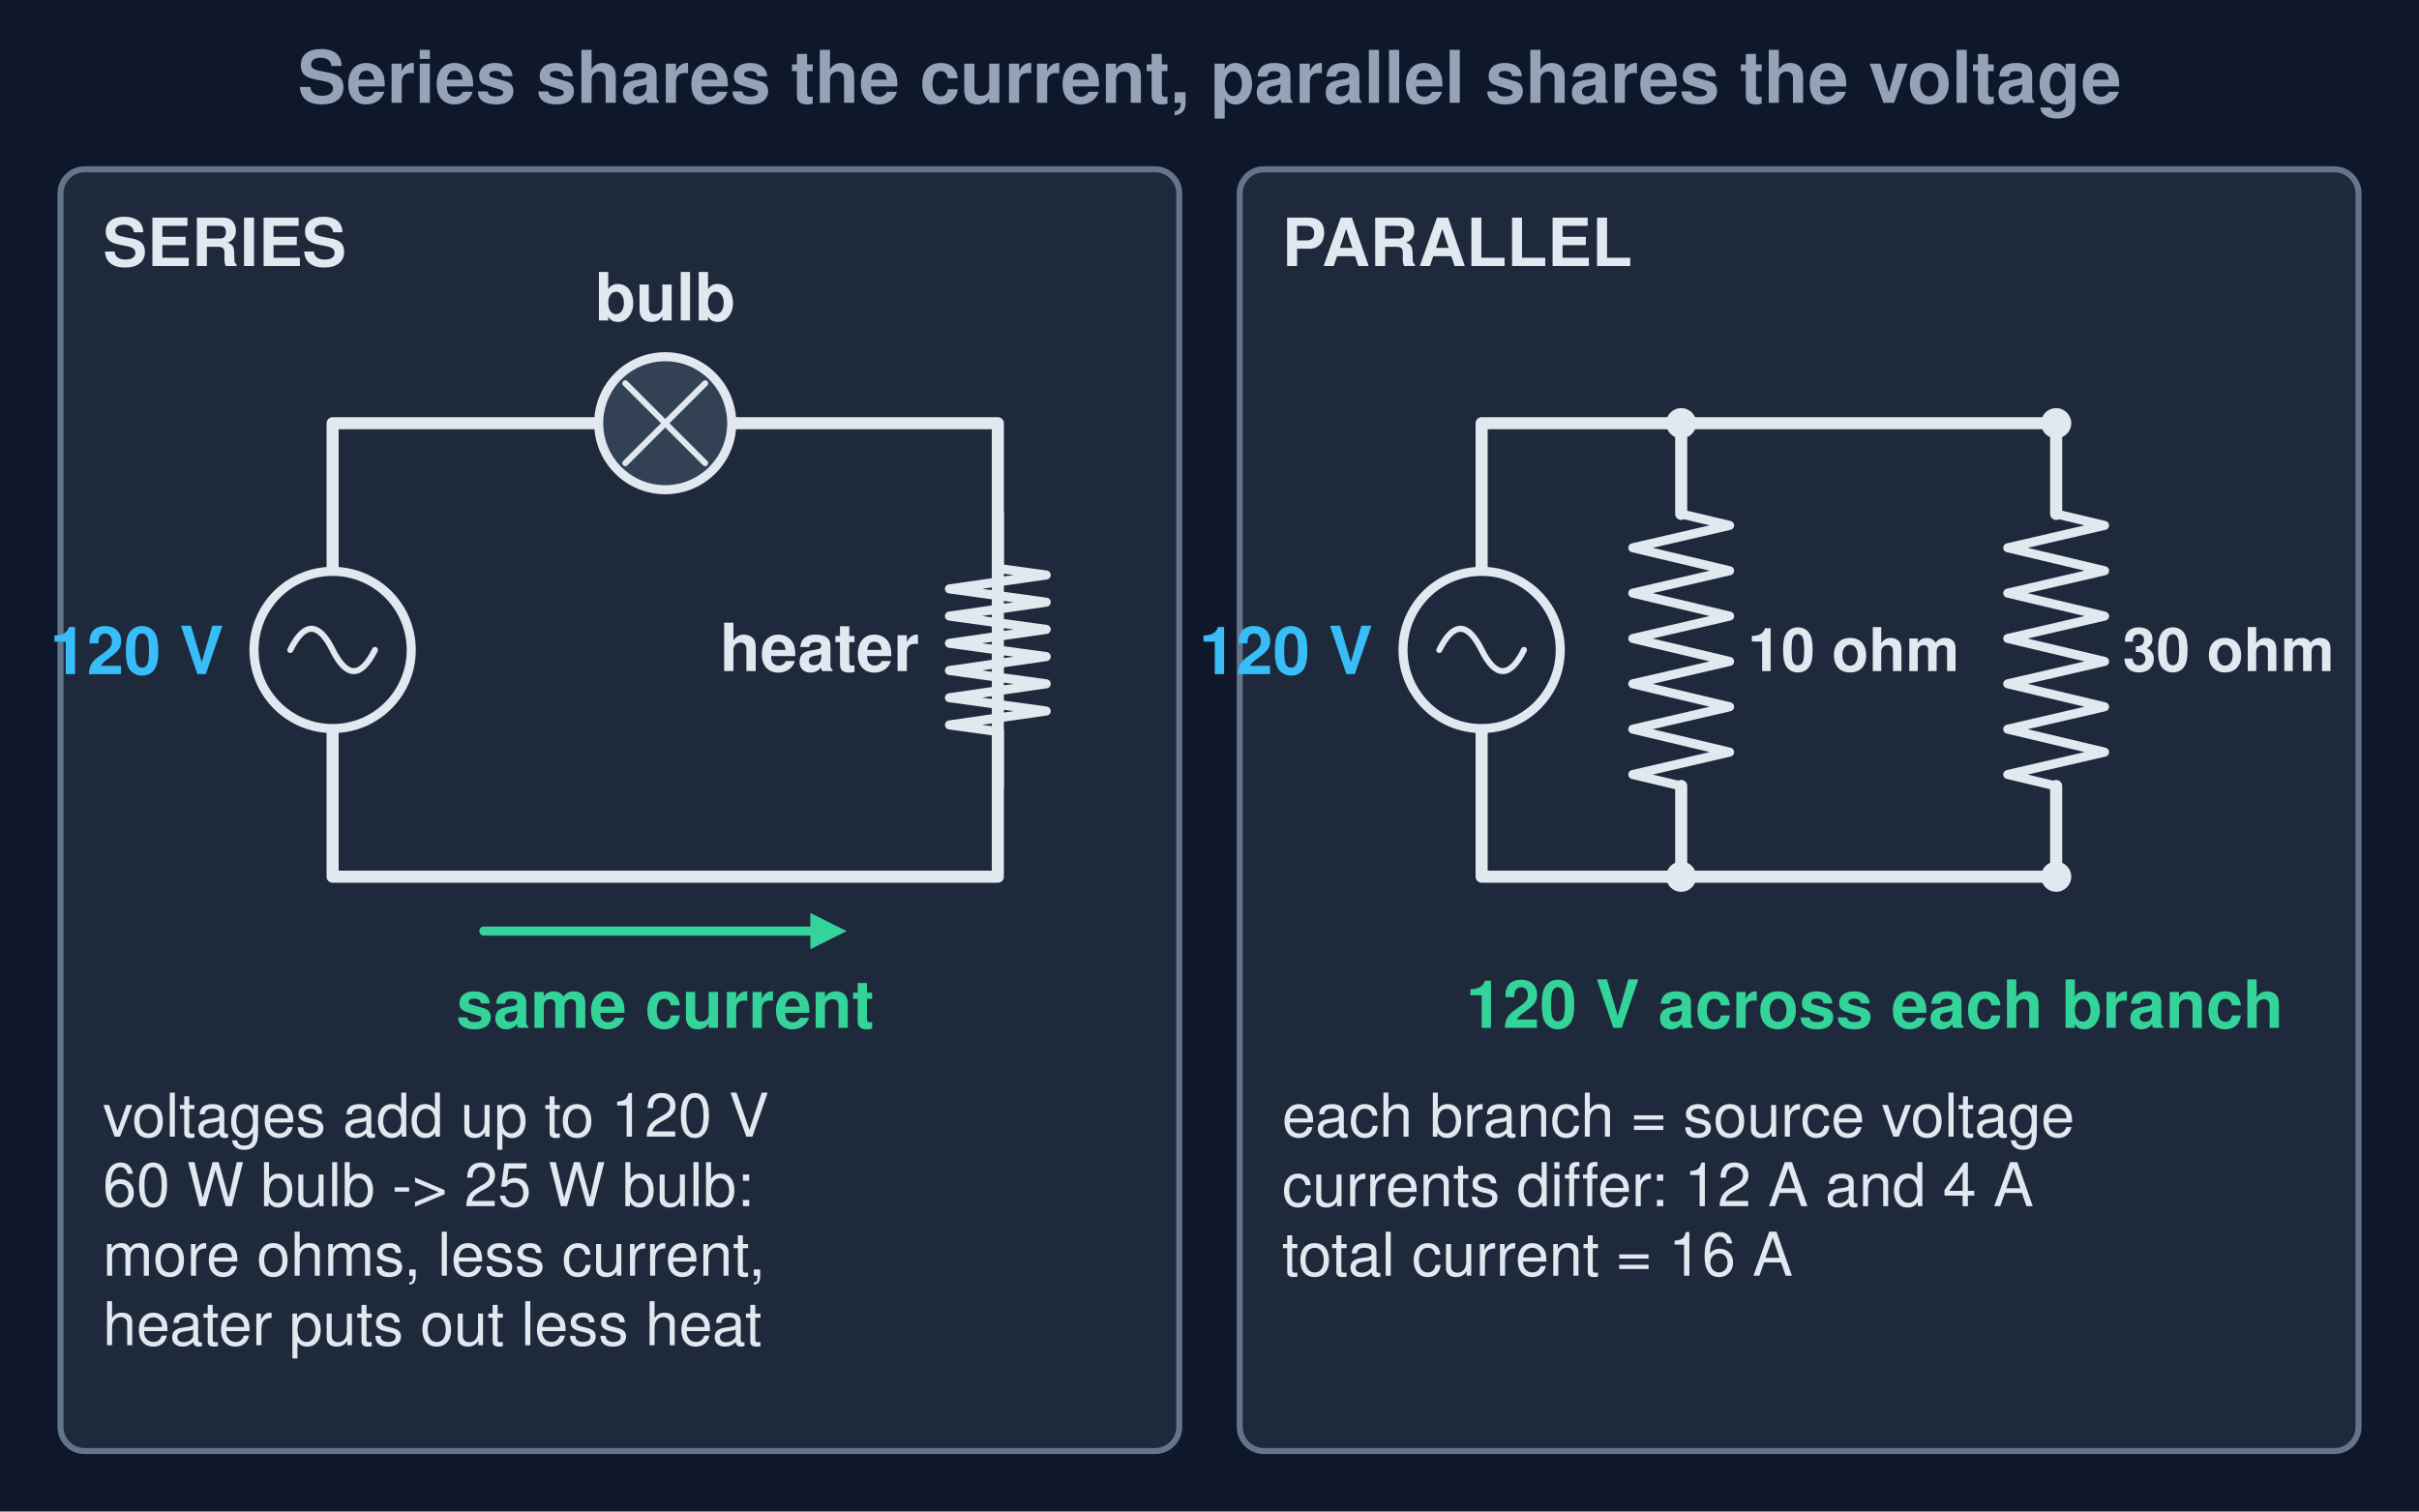
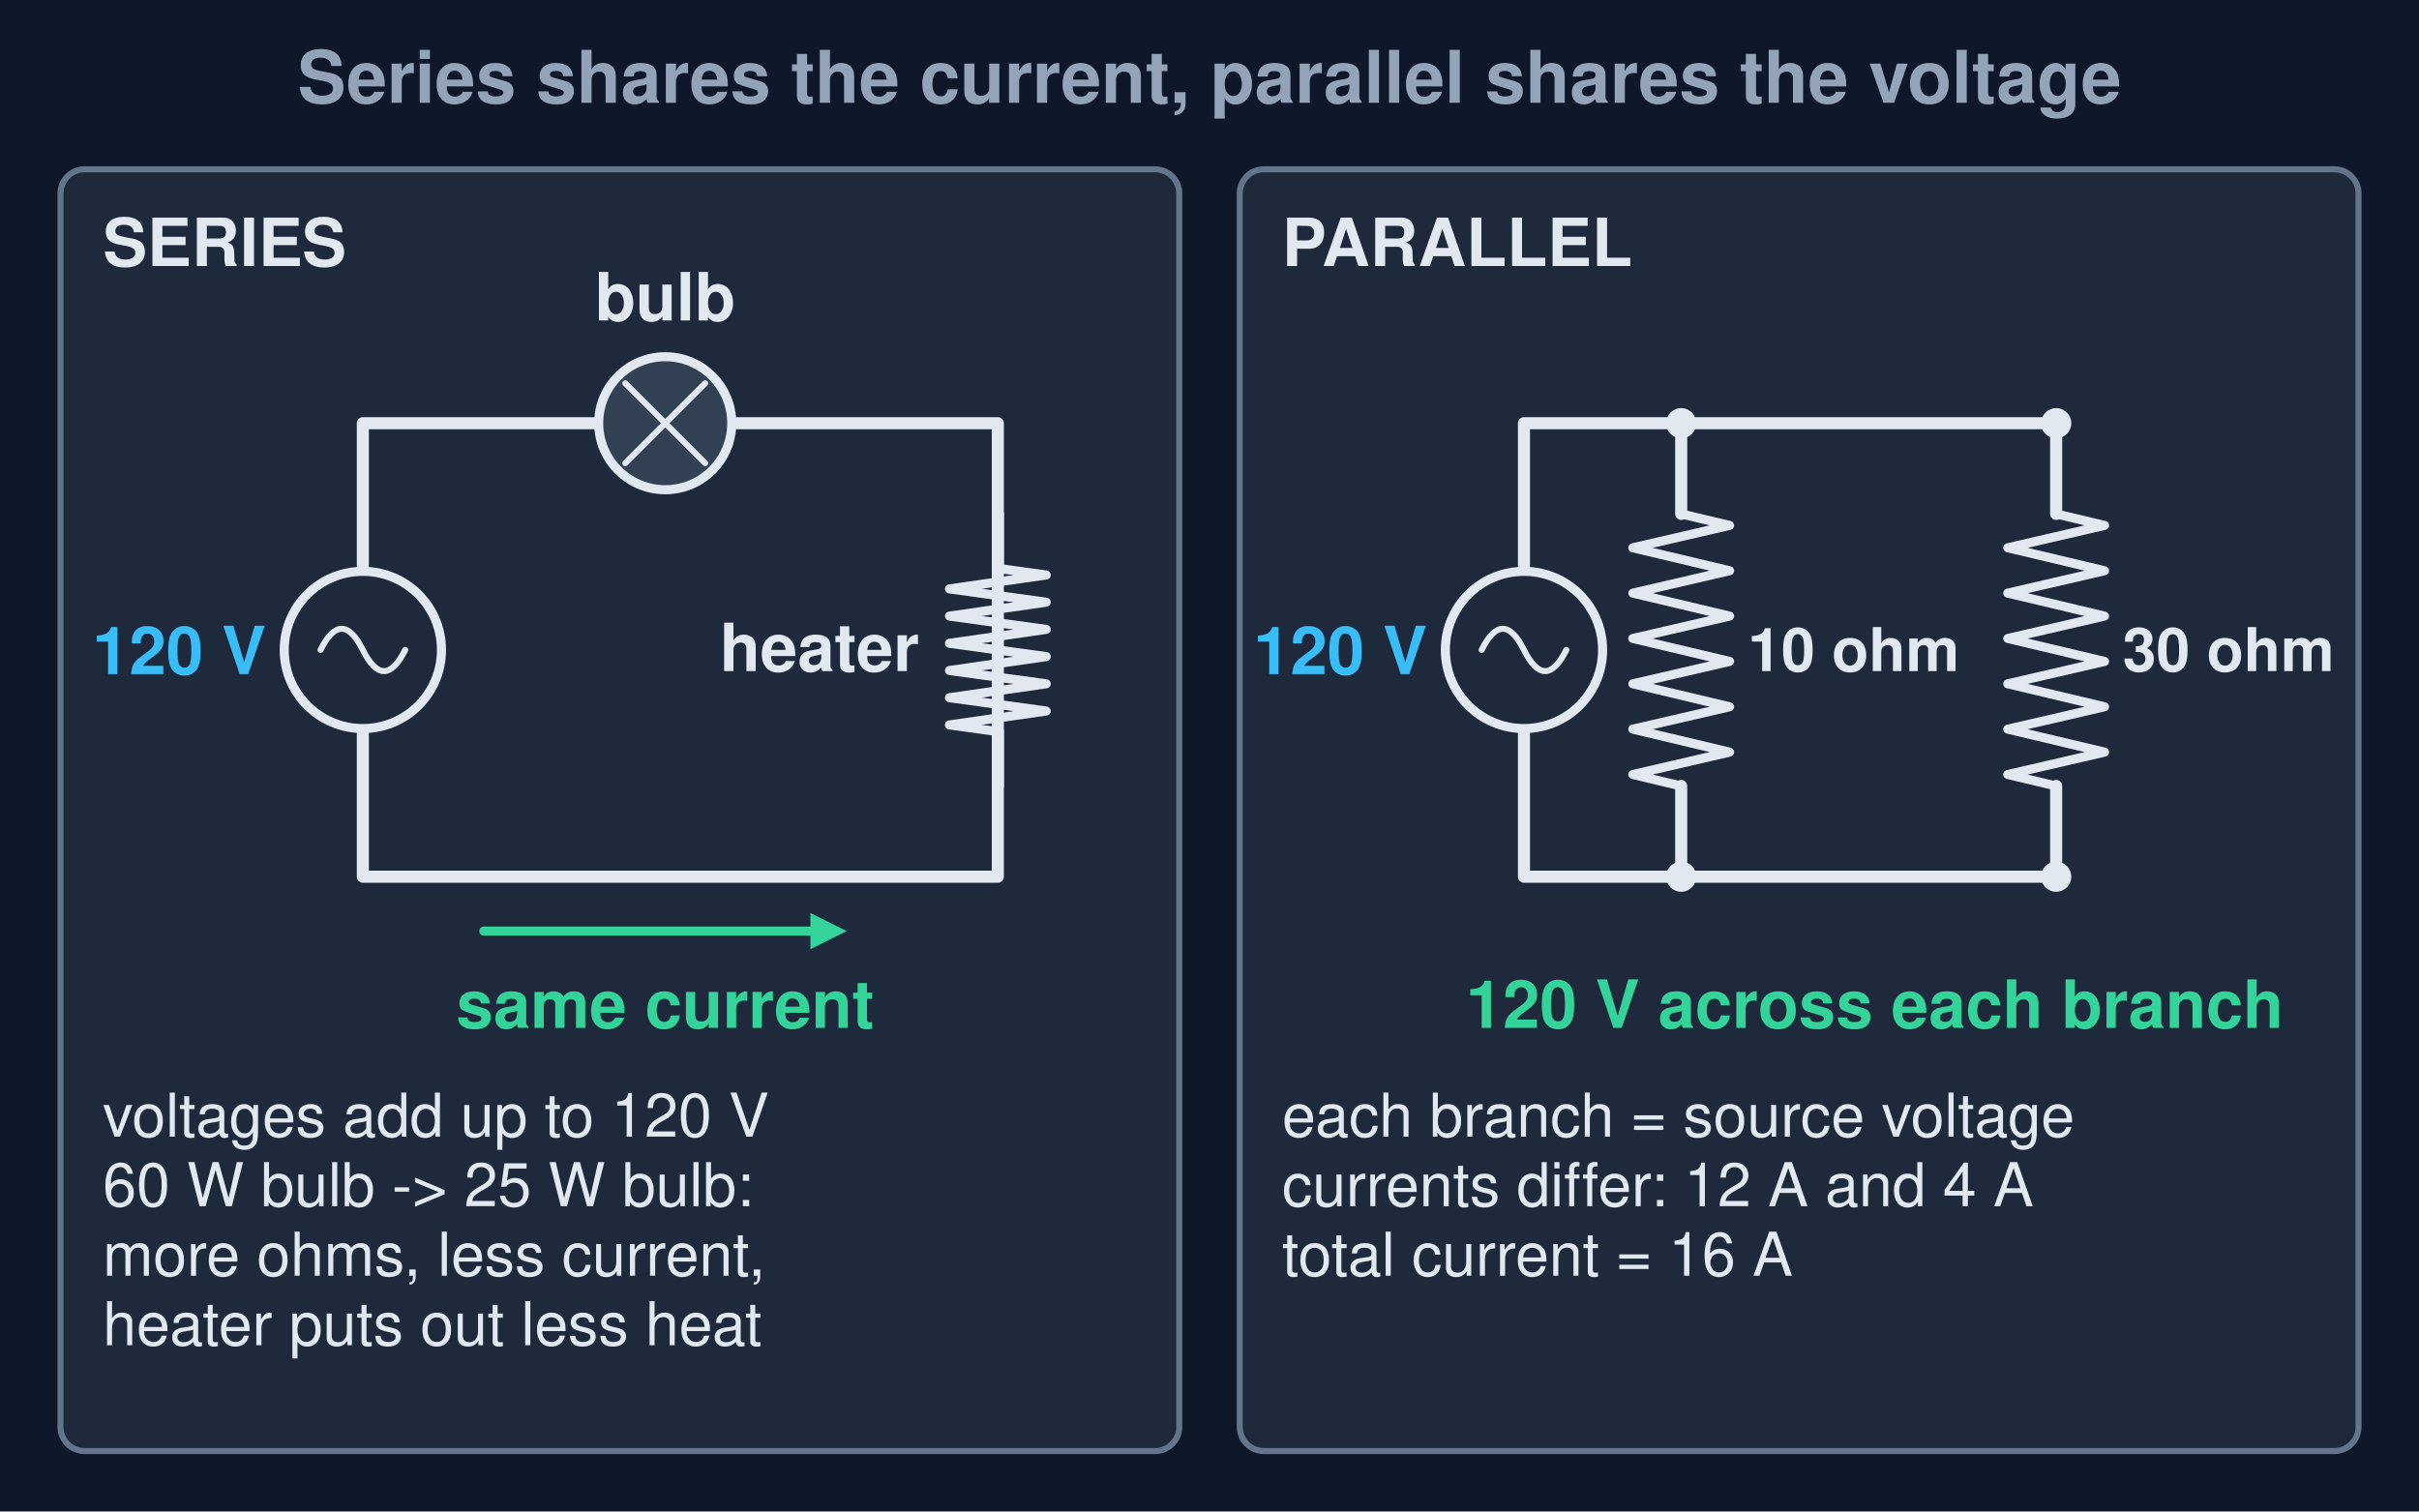
<svg xmlns="http://www.w3.org/2000/svg" width="800" height="500" viewBox="0 0 800 500">
  <rect x="0.0" y="0.0" width="800.0" height="500.0" rx="0" fill="#0f172a" fill-opacity="1.0" stroke="none" stroke-width="2" />
  <text x="400.0" y="34.0" font-family="Helvetica, Arial, sans-serif" font-size="24" font-weight="bold" fill="#94a3b8" text-anchor="middle">Series shares the current, parallel shares the voltage</text>
  <rect x="20.0" y="56.0" width="370.0" height="424.0" rx="8" fill="#1e293b" fill-opacity="1.0" stroke="#64748b" stroke-width="2" />
  <text x="34.0" y="88.0" font-family="Helvetica, Arial, sans-serif" font-size="22" font-weight="bold" fill="#e2e8f0" text-anchor="start">SERIES</text>
-   <polyline points="110.0,190.0 110.0,140.0 330.0,140.0 330.0,290.0 110.0,290.0 110.0,240.0" fill="none" stroke="#e2e8f0" stroke-width="4" stroke-linecap="round" stroke-linejoin="round" />
-   <circle cx="110.0" cy="215.0" r="26" fill="#1e293b" stroke="#e2e8f0" stroke-width="3" />
-   <path d="M 96 215 q 7 -14 14 0 t 14 0" fill="none" stroke="#e2e8f0" stroke-width="2" stroke-linecap="round" stroke-linejoin="round" />
-   <text x="74.0" y="223.0" font-family="Helvetica, Arial, sans-serif" font-size="22" font-weight="bold" fill="#38bdf8" text-anchor="end">120 V</text>
+   <polyline points="120.0,190.0 120.0,140.0 330.0,140.0 330.0,290.0 120.0,290.0 120.0,240.0" fill="none" stroke="#e2e8f0" stroke-width="4" stroke-linecap="round" stroke-linejoin="round" />
+   <circle cx="120.0" cy="215.0" r="26" fill="#1e293b" stroke="#e2e8f0" stroke-width="3" />
+   <path d="M 106 215 q 7 -14 14 0 t 14 0" fill="none" stroke="#e2e8f0" stroke-width="2" stroke-linecap="round" stroke-linejoin="round" />
+   <text x="88.0" y="223.0" font-family="Helvetica, Arial, sans-serif" font-size="22" font-weight="bold" fill="#38bdf8" text-anchor="end">120 V</text>
  <circle cx="220.0" cy="140.0" r="22" fill="#334155" stroke="#e2e8f0" stroke-width="3" />
  <line x1="206.8" y1="126.8" x2="233.2" y2="153.2" stroke="#e2e8f0" stroke-width="2" stroke-linecap="round" stroke-opacity="1.0" />
  <line x1="206.8" y1="153.2" x2="233.2" y2="126.8" stroke="#e2e8f0" stroke-width="2" stroke-linecap="round" stroke-opacity="1.0" />
  <text x="220.0" y="106.0" font-family="Helvetica, Arial, sans-serif" font-size="22" font-weight="bold" fill="#e2e8f0" text-anchor="middle">bulb</text>
  <line x1="330.0" y1="170.0" x2="330.0" y2="188.0" stroke="#e2e8f0" stroke-width="4" stroke-linecap="round" stroke-opacity="1.0" />
  <line x1="330.0" y1="242.0" x2="330.0" y2="260.0" stroke="#e2e8f0" stroke-width="4" stroke-linecap="round" stroke-opacity="1.0" />
  <polyline points="330.0,188.0 346.0,190.2 314.0,194.8 346.0,199.2 314.0,203.8 346.0,208.2 314.0,212.8 346.0,217.2 314.0,221.8 346.0,226.2 314.0,230.8 346.0,235.2 314.0,239.8 330.0,242.0" fill="none" stroke="#e2e8f0" stroke-width="3" stroke-linecap="round" stroke-linejoin="round" />
  <text x="304.0" y="222.0" font-family="Helvetica, Arial, sans-serif" font-size="22" font-weight="bold" fill="#e2e8f0" text-anchor="end">heater</text>
  <line x1="160.0" y1="308.0" x2="272.8" y2="308.0" stroke="#34d399" stroke-width="3" stroke-linecap="round" stroke-opacity="1.0" />
  <polygon points="280.0,308.0 268.0,314.0 268.0,302.0" fill="#34d399" fill-opacity="1.0" stroke="none" stroke-width="2" />
  <text x="220.0" y="340.0" font-family="Helvetica, Arial, sans-serif" font-size="22" font-weight="bold" fill="#34d399" text-anchor="middle">same current</text>
  <text x="34.0" y="376.0" font-family="Helvetica, Arial, sans-serif" font-size="20" fill="#e2e8f0" text-anchor="start">voltages add up to 120 V</text>
  <text x="34.0" y="399.0" font-family="Helvetica, Arial, sans-serif" font-size="20" fill="#e2e8f0" text-anchor="start">60 W bulb -&gt; 25 W bulb:</text>
  <text x="34.0" y="422.0" font-family="Helvetica, Arial, sans-serif" font-size="20" fill="#e2e8f0" text-anchor="start">more ohms, less current,</text>
  <text x="34.0" y="445.0" font-family="Helvetica, Arial, sans-serif" font-size="20" fill="#e2e8f0" text-anchor="start">heater puts out less heat</text>
  <rect x="410.0" y="56.0" width="370.0" height="424.0" rx="8" fill="#1e293b" fill-opacity="1.0" stroke="#64748b" stroke-width="2" />
  <text x="424.0" y="88.0" font-family="Helvetica, Arial, sans-serif" font-size="22" font-weight="bold" fill="#e2e8f0" text-anchor="start">PARALLEL</text>
-   <polyline points="490.0,190.0 490.0,140.0 680.0,140.0" fill="none" stroke="#e2e8f0" stroke-width="4" stroke-linecap="round" stroke-linejoin="round" />
-   <polyline points="490.0,240.0 490.0,290.0 680.0,290.0" fill="none" stroke="#e2e8f0" stroke-width="4" stroke-linecap="round" stroke-linejoin="round" />
-   <circle cx="490.0" cy="215.0" r="26" fill="#1e293b" stroke="#e2e8f0" stroke-width="3" />
-   <path d="M 476 215 q 7 -14 14 0 t 14 0" fill="none" stroke="#e2e8f0" stroke-width="2" stroke-linecap="round" stroke-linejoin="round" />
-   <text x="454.0" y="223.0" font-family="Helvetica, Arial, sans-serif" font-size="22" font-weight="bold" fill="#38bdf8" text-anchor="end">120 V</text>
+   <polyline points="504.0,190.0 504.0,140.0 680.0,140.0" fill="none" stroke="#e2e8f0" stroke-width="4" stroke-linecap="round" stroke-linejoin="round" />
+   <polyline points="504.0,240.0 504.0,290.0 680.0,290.0" fill="none" stroke="#e2e8f0" stroke-width="4" stroke-linecap="round" stroke-linejoin="round" />
+   <circle cx="504.0" cy="215.0" r="26" fill="#1e293b" stroke="#e2e8f0" stroke-width="3" />
+   <path d="M 490 215 q 7 -14 14 0 t 14 0" fill="none" stroke="#e2e8f0" stroke-width="2" stroke-linecap="round" stroke-linejoin="round" />
+   <text x="472.0" y="223.0" font-family="Helvetica, Arial, sans-serif" font-size="22" font-weight="bold" fill="#38bdf8" text-anchor="end">120 V</text>
  <line x1="556.0" y1="140.0" x2="556.0" y2="170.0" stroke="#e2e8f0" stroke-width="4" stroke-linecap="round" stroke-opacity="1.0" />
  <line x1="556.0" y1="260.0" x2="556.0" y2="290.0" stroke="#e2e8f0" stroke-width="4" stroke-linecap="round" stroke-opacity="1.0" />
  <polyline points="556.0,170.0 572.0,173.8 540.0,181.2 572.0,188.8 540.0,196.2 572.0,203.8 540.0,211.2 572.0,218.8 540.0,226.2 572.0,233.8 540.0,241.2 572.0,248.8 540.0,256.2 556.0,260.0" fill="none" stroke="#e2e8f0" stroke-width="3" stroke-linecap="round" stroke-linejoin="round" />
  <circle cx="556.0" cy="140.0" r="5" fill="#e2e8f0" stroke="none" stroke-width="2" />
  <circle cx="556.0" cy="290.0" r="5" fill="#e2e8f0" stroke="none" stroke-width="2" />
  <text x="578.0" y="222.0" font-family="Helvetica, Arial, sans-serif" font-size="20" font-weight="bold" fill="#e2e8f0" text-anchor="start">10 ohm</text>
  <line x1="680.0" y1="140.0" x2="680.0" y2="170.0" stroke="#e2e8f0" stroke-width="4" stroke-linecap="round" stroke-opacity="1.0" />
  <line x1="680.0" y1="260.0" x2="680.0" y2="290.0" stroke="#e2e8f0" stroke-width="4" stroke-linecap="round" stroke-opacity="1.0" />
  <polyline points="680.0,170.0 696.0,173.8 664.0,181.2 696.0,188.8 664.0,196.2 696.0,203.8 664.0,211.2 696.0,218.8 664.0,226.2 696.0,233.8 664.0,241.2 696.0,248.8 664.0,256.2 680.0,260.0" fill="none" stroke="#e2e8f0" stroke-width="3" stroke-linecap="round" stroke-linejoin="round" />
  <circle cx="680.0" cy="140.0" r="5" fill="#e2e8f0" stroke="none" stroke-width="2" />
  <circle cx="680.0" cy="290.0" r="5" fill="#e2e8f0" stroke="none" stroke-width="2" />
  <text x="702.0" y="222.0" font-family="Helvetica, Arial, sans-serif" font-size="20" font-weight="bold" fill="#e2e8f0" text-anchor="start">30 ohm</text>
  <text x="620.0" y="340.0" font-family="Helvetica, Arial, sans-serif" font-size="22" font-weight="bold" fill="#34d399" text-anchor="middle">120 V across each branch</text>
  <text x="424.0" y="376.0" font-family="Helvetica, Arial, sans-serif" font-size="20" fill="#e2e8f0" text-anchor="start">each branch = source voltage</text>
  <text x="424.0" y="399.0" font-family="Helvetica, Arial, sans-serif" font-size="20" fill="#e2e8f0" text-anchor="start">currents differ: 12 A and 4 A</text>
  <text x="424.0" y="422.0" font-family="Helvetica, Arial, sans-serif" font-size="20" fill="#e2e8f0" text-anchor="start">total current = 16 A</text>
</svg>
